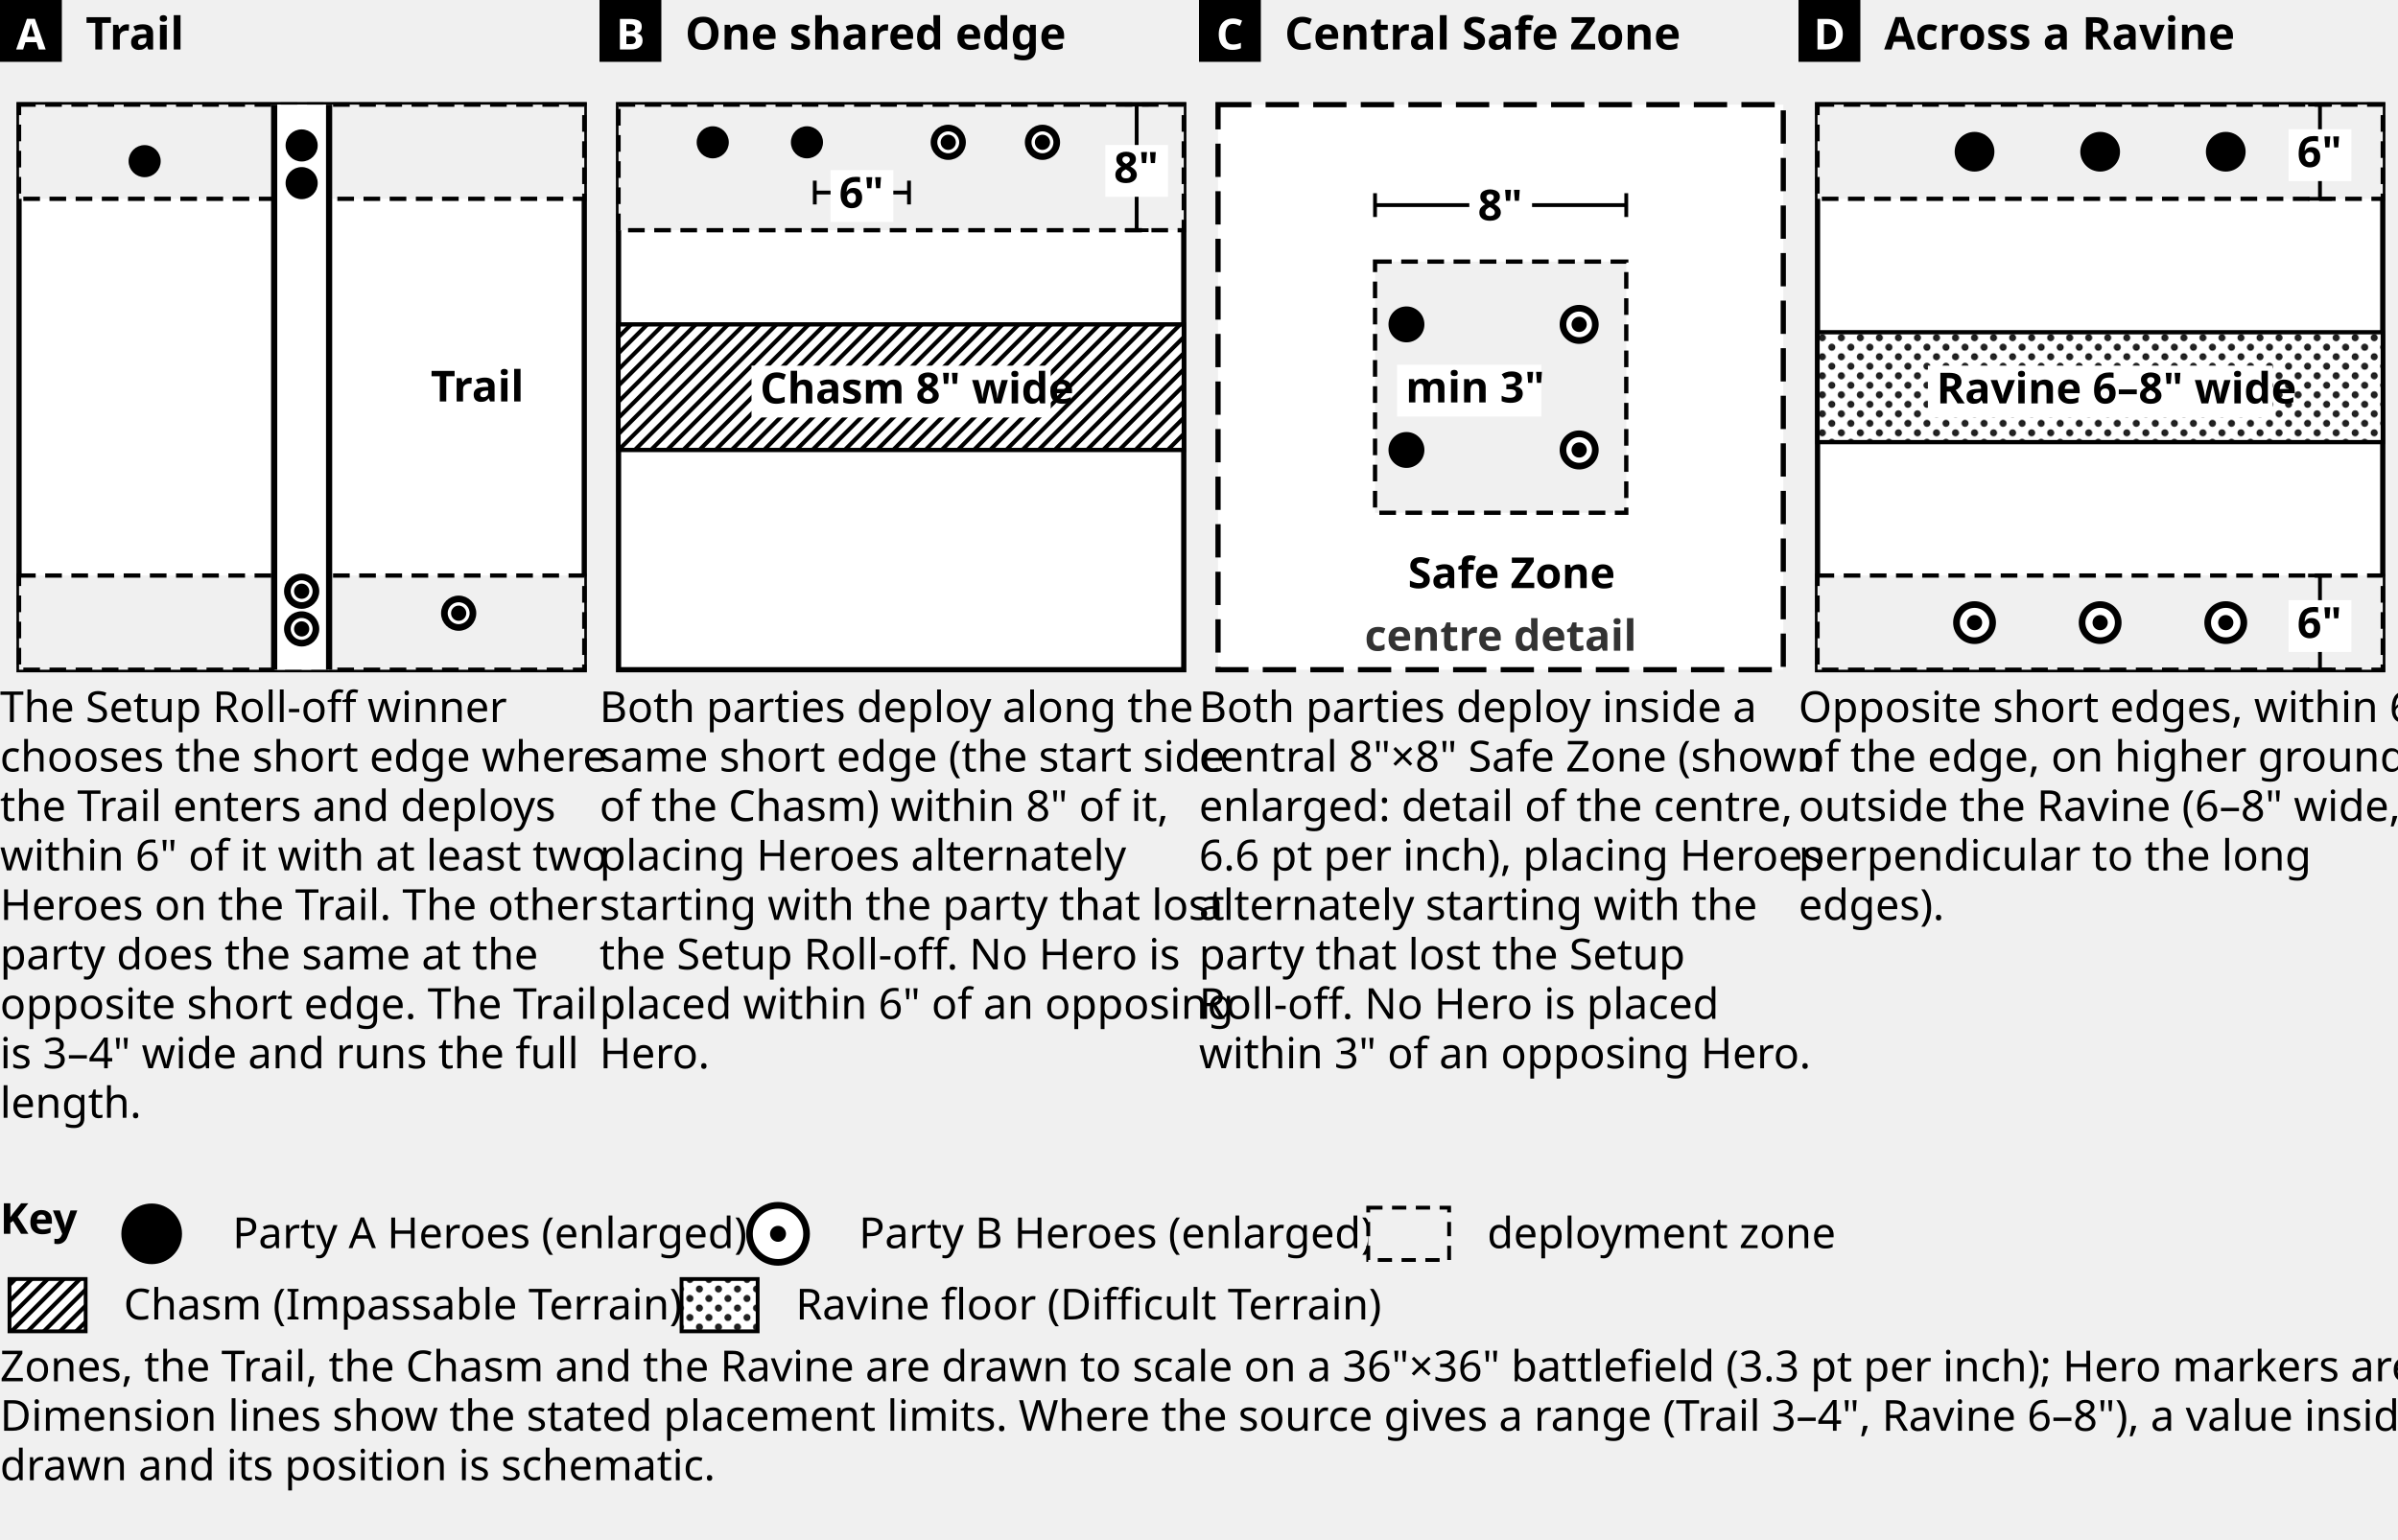
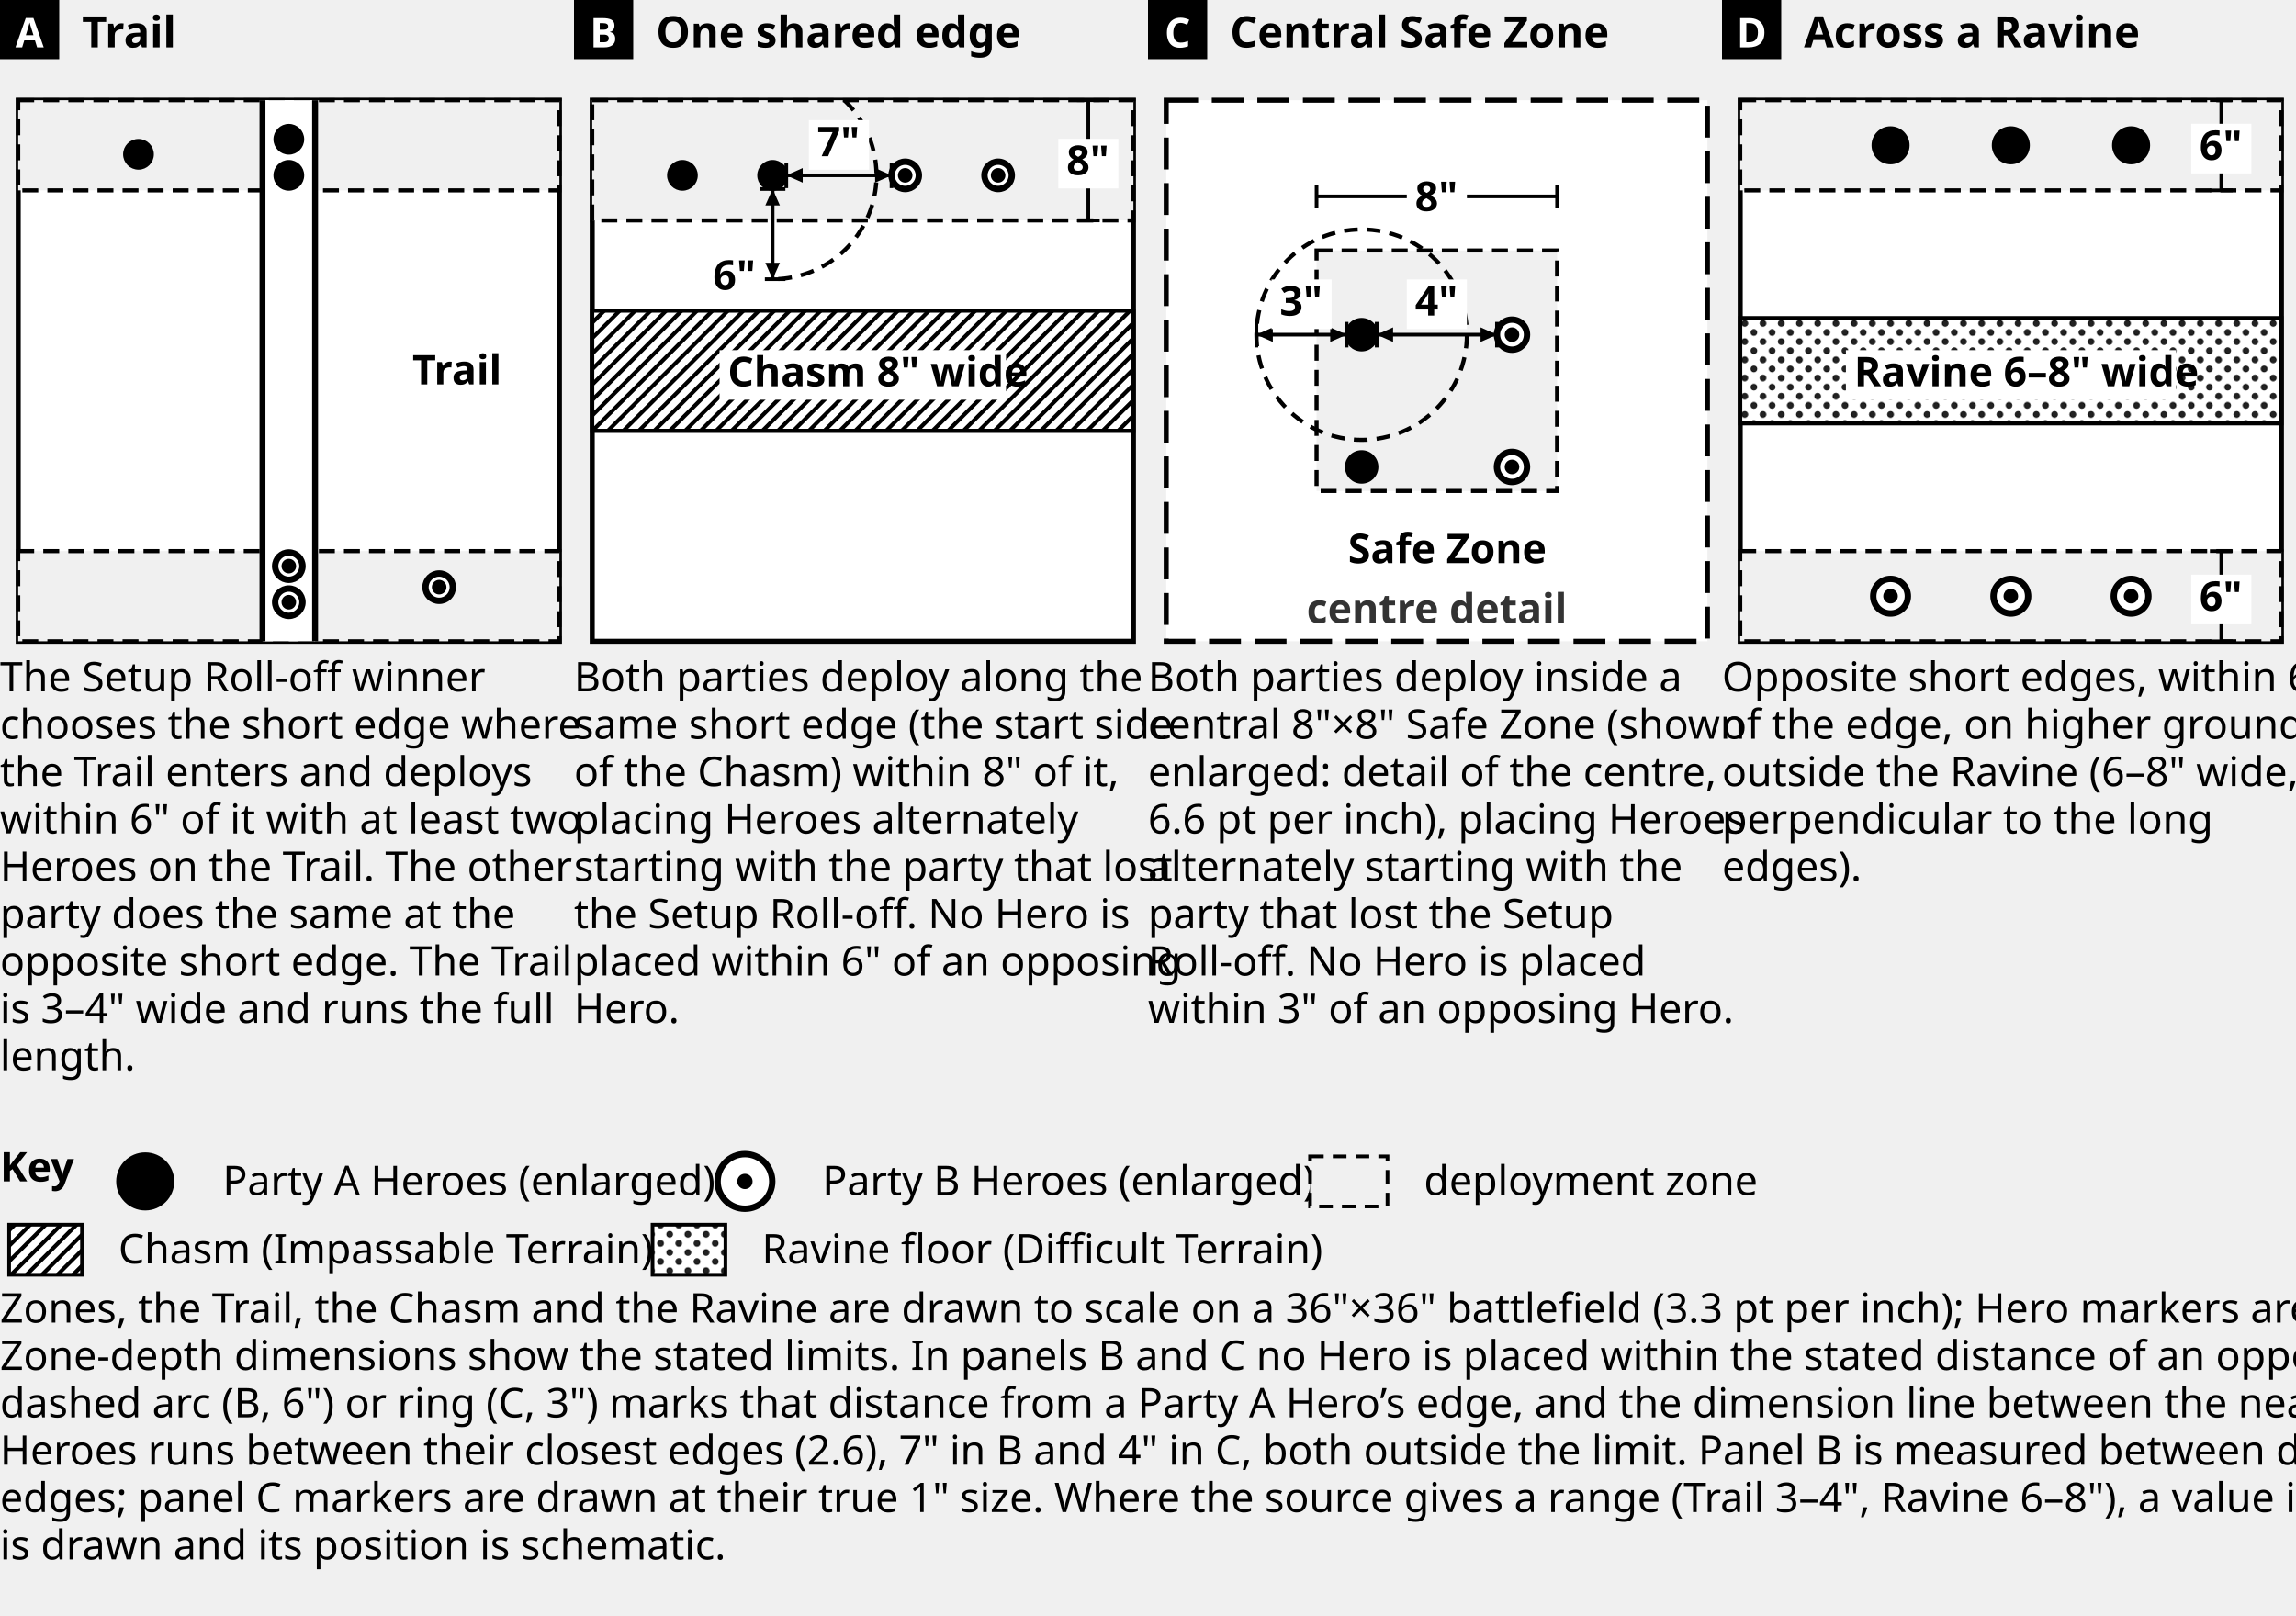
- <svg xmlns="http://www.w3.org/2000/svg" width="504pt" height="323.6pt" viewBox="0 0 504 323.6">
+ <svg xmlns="http://www.w3.org/2000/svg" width="504pt" height="354.8pt" viewBox="0 0 504 354.8">
  <defs>
    <pattern id="p-cover" width="5" height="5" patternUnits="userSpaceOnUse" patternTransform="rotate(45)">
      <rect width="5" height="5" fill="#fff" />
      <path d="M0 0.5H5M0.5 0V5" stroke="#444" stroke-width="0.7" fill="none" />
    </pattern>
    <pattern id="p-diff" width="4" height="4" patternUnits="userSpaceOnUse">
      <rect width="4" height="4" fill="#fff" />
      <circle cx="1" cy="1" r="0.75" fill="#222" />
      <circle cx="3" cy="3" r="0.75" fill="#222" />
    </pattern>
    <pattern id="p-imp" width="2.4" height="2.4" patternUnits="userSpaceOnUse" patternTransform="rotate(45)">
      <rect width="2.4" height="2.4" fill="#fff" />
      <path d="M0.4 0V2.4" stroke="#000" stroke-width="0.95" fill="none" />
    </pattern>
    <pattern id="p-mon" width="3.2" height="3.2" patternUnits="userSpaceOnUse" patternTransform="rotate(-45)">
      <rect width="3.2" height="3.2" fill="#fff" />
      <path d="M0.5 0V3.2" stroke="#000" stroke-width="1" fill="none" />
    </pattern>
    <pattern id="p-aoe" width="4" height="4" patternUnits="userSpaceOnUse" patternTransform="rotate(-45)">
      <rect width="4" height="4" fill="#fff" />
      <path d="M0.5 0V4" stroke="#777" stroke-width="1.4" fill="none" />
    </pattern>
  </defs>
  <rect x="0" y="0" width="13" height="13" fill="#000" />
  <text x="6.5" y="10.4" font-weight="700" font-family="'Source Sans 3'" font-size="9" fill="#fff" text-anchor="middle">A</text>
  <text x="18" y="10.4" font-weight="700" font-family="'Source Sans 3'" font-size="9.5" fill="#000">Trail</text>
  <rect x="4" y="22" width="118.8" height="118.8" fill="#fff" stroke="#000" stroke-width="1.1" />
  <rect x="4" y="22" width="118.8" height="19.8" fill="#f0f0f0" stroke="#000" stroke-width="0.9" stroke-dasharray="3.5 2" />
  <rect x="4" y="121" width="118.8" height="19.8" fill="#f0f0f0" stroke="#000" stroke-width="0.9" stroke-dasharray="3.5 2" />
  <rect x="57.62" y="22" width="11.55" height="118.8" fill="#fff" />
  <line x1="57.62" y1="22" x2="57.62" y2="140.8" stroke="#000" stroke-width="1.3" stroke-linecap="butt" />
  <line x1="69.17" y1="22" x2="69.17" y2="140.8" stroke="#000" stroke-width="1.3" stroke-linecap="butt" />
  <circle cx="63.4" cy="30.58" r="3" fill="#000" stroke="#000" stroke-width="0.75" />
  <circle cx="63.4" cy="38.5" r="3" fill="#000" stroke="#000" stroke-width="0.75" />
  <circle cx="30.4" cy="33.88" r="3" fill="#000" stroke="#000" stroke-width="0.75" />
  <circle cx="63.4" cy="132.22" r="3" fill="#fff" stroke="#000" stroke-width="1.4" />
  <circle cx="63.4" cy="132.22" r="1.6" fill="#000" />
  <circle cx="63.4" cy="124.3" r="3" fill="#fff" stroke="#000" stroke-width="1.4" />
  <circle cx="63.4" cy="124.3" r="1.6" fill="#000" />
  <circle cx="96.4" cy="128.92" r="3" fill="#fff" stroke="#000" stroke-width="1.4" />
  <circle cx="96.4" cy="128.92" r="1.6" fill="#000" />
  <rect x="88.71" y="76.48" width="21.99" height="10.89" fill="#fff" />
  <text x="90.51" y="84.4" font-weight="700" font-family="'Source Sans 3'" font-size="9" fill="#000">Trail</text>
  <text x="0" y="151.8" font-weight="400" font-family="'Source Sans 3'" font-size="9" fill="#000">The Setup Roll-off winner</text>
  <text x="0" y="162.2" font-weight="400" font-family="'Source Sans 3'" font-size="9" fill="#000">chooses the short edge where</text>
  <text x="0" y="172.6" font-weight="400" font-family="'Source Sans 3'" font-size="9" fill="#000">the Trail enters and deploys</text>
  <text x="0" y="183" font-weight="400" font-family="'Source Sans 3'" font-size="9" fill="#000">within 6" of it with at least two</text>
  <text x="0" y="193.4" font-weight="400" font-family="'Source Sans 3'" font-size="9" fill="#000">Heroes on the Trail. The other</text>
  <text x="0" y="203.8" font-weight="400" font-family="'Source Sans 3'" font-size="9" fill="#000">party does the same at the</text>
  <text x="0" y="214.2" font-weight="400" font-family="'Source Sans 3'" font-size="9" fill="#000">opposite short edge. The Trail</text>
  <text x="0" y="224.6" font-weight="400" font-family="'Source Sans 3'" font-size="9" fill="#000">is 3–4" wide and runs the full</text>
  <text x="0" y="235" font-weight="400" font-family="'Source Sans 3'" font-size="9" fill="#000">length.</text>
  <rect x="126" y="0" width="13" height="13" fill="#000" />
  <text x="132.5" y="10.4" font-weight="700" font-family="'Source Sans 3'" font-size="9" fill="#fff" text-anchor="middle">B</text>
  <text x="144" y="10.4" font-weight="700" font-family="'Source Sans 3'" font-size="9.5" fill="#000">One shared edge</text>
  <rect x="130" y="22" width="118.8" height="118.8" fill="#fff" stroke="#000" stroke-width="1.1" />
  <rect x="130" y="22" width="118.8" height="26.4" fill="#f0f0f0" stroke="#000" stroke-width="0.9" stroke-dasharray="3.5 2" />
  <rect x="130" y="68.2" width="118.8" height="26.4" fill="url(#p-imp)" stroke="#000" stroke-width="0.9" />
  <rect x="157.95" y="76.88" width="62.89" height="10.89" fill="#fff" />
  <text x="159.75" y="84.8" font-weight="700" font-family="'Source Sans 3'" font-size="9" fill="#000">Chasm 8" wide</text>
-   <circle cx="149.8" cy="29.92" r="3" fill="#000" stroke="#000" stroke-width="0.75" />
-   <circle cx="169.6" cy="29.92" r="3" fill="#000" stroke="#000" stroke-width="0.75" />
-   <circle cx="199.3" cy="29.92" r="3" fill="#fff" stroke="#000" stroke-width="1.4" />
-   <circle cx="199.3" cy="29.92" r="1.6" fill="#000" />
-   <circle cx="219.1" cy="29.92" r="3" fill="#fff" stroke="#000" stroke-width="1.4" />
-   <circle cx="219.1" cy="29.92" r="1.6" fill="#000" />
-   <line x1="171.25" y1="40.48" x2="191.05" y2="40.48" stroke="#000" stroke-width="0.8" stroke-linecap="butt" />
-   <line x1="171.25" y1="37.98" x2="171.25" y2="42.98" stroke="#000" stroke-width="0.8" stroke-linecap="butt" />
-   <line x1="191.05" y1="37.98" x2="191.05" y2="42.98" stroke="#000" stroke-width="0.8" stroke-linecap="butt" />
-   <rect x="174.56" y="35.76" width="13.19" height="10.89" fill="#fff" />
-   <text x="176.36" y="43.68" font-weight="700" font-family="'Source Sans 3'" font-size="9" fill="#000">6"</text>
+   <circle cx="149.8" cy="38.5" r="3" fill="#000" stroke="#000" stroke-width="0.75" />
+   <circle cx="169.6" cy="38.5" r="3" fill="#000" stroke="#000" stroke-width="0.75" />
+   <circle cx="198.7" cy="38.5" r="3" fill="#fff" stroke="#000" stroke-width="1.4" />
+   <circle cx="198.7" cy="38.5" r="1.6" fill="#000" />
+   <circle cx="219.1" cy="38.5" r="3" fill="#fff" stroke="#000" stroke-width="1.4" />
+   <circle cx="219.1" cy="38.5" r="1.6" fill="#000" />
+   <path d="M 185.33 22 A 22.8 22.8 0 0 1 169.6 61.3" fill="none" stroke="#000" stroke-width="0.9" stroke-linecap="butt" stroke-linejoin="round" stroke-dasharray="3 2" />
+   <line x1="169.6" y1="41.5" x2="169.6" y2="61.3" stroke="#000" stroke-width="0.8" stroke-linecap="butt" />
+   <polygon points="169.6,41.5 171.2,45.1 168,45.1" fill="#000" />
+   <line x1="172.4" y1="41.5" x2="166.8" y2="41.5" stroke="#000" stroke-width="0.8" stroke-linecap="butt" />
+   <polygon points="169.6,61.3 168,57.7 171.2,57.7" fill="#000" />
+   <line x1="166.8" y1="61.3" x2="172.4" y2="61.3" stroke="#000" stroke-width="0.8" stroke-linecap="butt" />
+   <rect x="154.71" y="55.68" width="13.19" height="10.89" fill="#fff" />
+   <text x="156.51" y="63.6" font-weight="700" font-family="'Source Sans 3'" font-size="9" fill="#000">6"</text>
+   <line x1="172.6" y1="38.5" x2="195.7" y2="38.5" stroke="#000" stroke-width="0.8" stroke-linecap="butt" />
+   <polygon points="172.6,38.5 176.2,36.9 176.2,40.1" fill="#000" />
+   <line x1="172.6" y1="35.7" x2="172.6" y2="41.3" stroke="#000" stroke-width="0.8" stroke-linecap="butt" />
+   <polygon points="195.7,38.5 192.1,40.1 192.1,36.9" fill="#000" />
+   <line x1="195.7" y1="41.3" x2="195.7" y2="35.7" stroke="#000" stroke-width="0.8" stroke-linecap="butt" />
+   <rect x="177.56" y="26.38" width="13.19" height="10.89" fill="#fff" />
+   <text x="179.36" y="34.3" font-weight="700" font-family="'Source Sans 3'" font-size="9" fill="#000">7"</text>
  <line x1="238.9" y1="22" x2="238.9" y2="48.4" stroke="#000" stroke-width="0.8" stroke-linecap="butt" />
  <line x1="236.4" y1="22" x2="241.4" y2="22" stroke="#000" stroke-width="0.8" stroke-linecap="butt" />
  <line x1="236.4" y1="48.4" x2="241.4" y2="48.4" stroke="#000" stroke-width="0.8" stroke-linecap="butt" />
  <rect x="232.31" y="30.48" width="13.19" height="10.89" fill="#fff" />
  <text x="234.11" y="38.4" font-weight="700" font-family="'Source Sans 3'" font-size="9" fill="#000">8"</text>
  <text x="126" y="151.8" font-weight="400" font-family="'Source Sans 3'" font-size="9" fill="#000">Both parties deploy along the</text>
  <text x="126" y="162.2" font-weight="400" font-family="'Source Sans 3'" font-size="9" fill="#000">same short edge (the start side</text>
  <text x="126" y="172.6" font-weight="400" font-family="'Source Sans 3'" font-size="9" fill="#000">of the Chasm) within 8" of it,</text>
  <text x="126" y="183" font-weight="400" font-family="'Source Sans 3'" font-size="9" fill="#000">placing Heroes alternately</text>
  <text x="126" y="193.4" font-weight="400" font-family="'Source Sans 3'" font-size="9" fill="#000">starting with the party that lost</text>
  <text x="126" y="203.8" font-weight="400" font-family="'Source Sans 3'" font-size="9" fill="#000">the Setup Roll-off. No Hero is</text>
  <text x="126" y="214.2" font-weight="400" font-family="'Source Sans 3'" font-size="9" fill="#000">placed within 6" of an opposing</text>
  <text x="126" y="224.6" font-weight="400" font-family="'Source Sans 3'" font-size="9" fill="#000">Hero.</text>
  <rect x="252" y="0" width="13" height="13" fill="#000" />
  <text x="258.5" y="10.4" font-weight="700" font-family="'Source Sans 3'" font-size="9" fill="#fff" text-anchor="middle">C</text>
  <text x="270" y="10.4" font-weight="700" font-family="'Source Sans 3'" font-size="9.5" fill="#000">Central Safe Zone</text>
  <rect x="256" y="22" width="118.8" height="118.8" fill="#fff" stroke="#000" stroke-width="1.1" stroke-dasharray="7 3" />
  <rect x="289" y="55" width="52.8" height="52.8" fill="#f0f0f0" stroke="#000" stroke-width="0.9" stroke-dasharray="3.5 2" />
-   <circle cx="295.6" cy="68.2" r="3.4" fill="#000" stroke="#000" stroke-width="0.75" />
-   <circle cx="295.6" cy="94.6" r="3.4" fill="#000" stroke="#000" stroke-width="0.75" />
-   <circle cx="331.9" cy="68.2" r="3.4" fill="#fff" stroke="#000" stroke-width="1.4" />
-   <circle cx="331.9" cy="68.2" r="1.6" fill="#000" />
-   <circle cx="331.9" cy="94.6" r="3.4" fill="#fff" stroke="#000" stroke-width="1.4" />
-   <circle cx="331.9" cy="94.6" r="1.6" fill="#000" />
-   <line x1="298.9" y1="81.4" x2="318.7" y2="81.4" stroke="#000" stroke-width="0.8" stroke-linecap="butt" />
-   <line x1="298.9" y1="78.9" x2="298.9" y2="83.9" stroke="#000" stroke-width="0.8" stroke-linecap="butt" />
-   <line x1="318.7" y1="78.9" x2="318.7" y2="83.9" stroke="#000" stroke-width="0.8" stroke-linecap="butt" />
-   <rect x="293.63" y="76.68" width="30.33" height="10.89" fill="#fff" />
-   <text x="295.43" y="84.6" font-weight="700" font-family="'Source Sans 3'" font-size="9" fill="#000">min 3"</text>
+   <circle cx="298.9" cy="73.48" r="23.1" fill="none" stroke="#000" stroke-width="0.9" stroke-dasharray="3 2" />
+   <circle cx="298.9" cy="73.48" r="3.3" fill="#000" stroke="#000" stroke-width="0.75" />
+   <circle cx="298.9" cy="102.52" r="3.3" fill="#000" stroke="#000" stroke-width="0.75" />
+   <circle cx="331.9" cy="73.48" r="3.3" fill="#fff" stroke="#000" stroke-width="1.4" />
+   <circle cx="331.9" cy="73.48" r="1.6" fill="#000" />
+   <circle cx="331.9" cy="102.52" r="3.3" fill="#fff" stroke="#000" stroke-width="1.4" />
+   <circle cx="331.9" cy="102.52" r="1.6" fill="#000" />
+   <line x1="295.6" y1="73.48" x2="275.8" y2="73.48" stroke="#000" stroke-width="0.8" stroke-linecap="butt" />
+   <polygon points="295.6,73.48 292,75.08 292,71.88" fill="#000" />
+   <line x1="295.6" y1="76.28" x2="295.6" y2="70.68" stroke="#000" stroke-width="0.8" stroke-linecap="butt" />
+   <polygon points="275.8,73.48 279.4,71.88 279.4,75.08" fill="#000" />
+   <line x1="275.8" y1="70.68" x2="275.8" y2="76.28" stroke="#000" stroke-width="0.8" stroke-linecap="butt" />
+   <rect x="279.11" y="61.36" width="13.19" height="10.89" fill="#fff" />
+   <text x="280.91" y="69.28" font-weight="700" font-family="'Source Sans 3'" font-size="9" fill="#000">3"</text>
+   <line x1="302.2" y1="73.48" x2="328.6" y2="73.48" stroke="#000" stroke-width="0.8" stroke-linecap="butt" />
+   <polygon points="302.2,73.48 305.8,71.88 305.8,75.08" fill="#000" />
+   <line x1="302.2" y1="70.68" x2="302.2" y2="76.28" stroke="#000" stroke-width="0.8" stroke-linecap="butt" />
+   <polygon points="328.6,73.48 325,75.08 325,71.88" fill="#000" />
+   <line x1="328.6" y1="76.28" x2="328.6" y2="70.68" stroke="#000" stroke-width="0.8" stroke-linecap="butt" />
+   <rect x="308.81" y="61.36" width="13.19" height="10.89" fill="#fff" />
+   <text x="310.61" y="69.28" font-weight="700" font-family="'Source Sans 3'" font-size="9" fill="#000">4"</text>
  <text x="315.4" y="136.8" font-weight="600" font-family="'Source Sans 3'" font-size="9" fill="#333" text-anchor="middle">centre detail</text>
  <line x1="289" y1="43.12" x2="341.8" y2="43.12" stroke="#000" stroke-width="0.8" stroke-linecap="butt" />
  <line x1="289" y1="40.62" x2="289" y2="45.62" stroke="#000" stroke-width="0.8" stroke-linecap="butt" />
  <line x1="341.8" y1="40.62" x2="341.8" y2="45.62" stroke="#000" stroke-width="0.8" stroke-linecap="butt" />
  <rect x="308.81" y="38.4" width="13.19" height="10.89" fill="#fff" />
  <text x="310.61" y="46.32" font-weight="700" font-family="'Source Sans 3'" font-size="9" fill="#000">8"</text>
  <rect x="294.12" y="115.72" width="42.55" height="10.89" fill="#fff" />
  <text x="295.92" y="123.64" font-weight="700" font-family="'Source Sans 3'" font-size="9" fill="#000">Safe Zone</text>
  <text x="252" y="151.8" font-weight="400" font-family="'Source Sans 3'" font-size="9" fill="#000">Both parties deploy inside a</text>
  <text x="252" y="162.2" font-weight="400" font-family="'Source Sans 3'" font-size="9" fill="#000">central 8"×8" Safe Zone (shown</text>
  <text x="252" y="172.6" font-weight="400" font-family="'Source Sans 3'" font-size="9" fill="#000">enlarged: detail of the centre,</text>
  <text x="252" y="183" font-weight="400" font-family="'Source Sans 3'" font-size="9" fill="#000">6.6 pt per inch), placing Heroes</text>
  <text x="252" y="193.4" font-weight="400" font-family="'Source Sans 3'" font-size="9" fill="#000">alternately starting with the</text>
  <text x="252" y="203.8" font-weight="400" font-family="'Source Sans 3'" font-size="9" fill="#000">party that lost the Setup</text>
  <text x="252" y="214.2" font-weight="400" font-family="'Source Sans 3'" font-size="9" fill="#000">Roll-off. No Hero is placed</text>
  <text x="252" y="224.6" font-weight="400" font-family="'Source Sans 3'" font-size="9" fill="#000">within 3" of an opposing Hero.</text>
  <rect x="378" y="0" width="13" height="13" fill="#000" />
  <text x="384.5" y="10.4" font-weight="700" font-family="'Source Sans 3'" font-size="9" fill="#fff" text-anchor="middle">D</text>
  <text x="396" y="10.4" font-weight="700" font-family="'Source Sans 3'" font-size="9.5" fill="#000">Across a Ravine</text>
  <rect x="382" y="22" width="118.8" height="118.8" fill="#fff" stroke="#000" stroke-width="1.1" />
  <rect x="382" y="22" width="118.8" height="19.8" fill="#f0f0f0" stroke="#000" stroke-width="0.9" stroke-dasharray="3.5 2" />
  <rect x="382" y="121" width="118.8" height="19.8" fill="#f0f0f0" stroke="#000" stroke-width="0.9" stroke-dasharray="3.5 2" />
  <rect x="382" y="69.85" width="118.8" height="23.1" fill="url(#p-diff)" stroke="#000" stroke-width="0.9" />
  <rect x="405.2" y="76.88" width="72.41" height="10.89" fill="#fff" />
  <text x="407" y="84.8" font-weight="700" font-family="'Source Sans 3'" font-size="9" fill="#000">Ravine 6–8" wide</text>
  <circle cx="415" cy="31.9" r="3.8" fill="#000" stroke="#000" stroke-width="0.75" />
  <circle cx="441.4" cy="31.9" r="3.8" fill="#000" stroke="#000" stroke-width="0.75" />
  <circle cx="467.8" cy="31.9" r="3.8" fill="#000" stroke="#000" stroke-width="0.75" />
  <circle cx="415" cy="130.9" r="3.8" fill="#fff" stroke="#000" stroke-width="1.4" />
  <circle cx="415" cy="130.9" r="1.6" fill="#000" />
  <circle cx="441.4" cy="130.9" r="3.8" fill="#fff" stroke="#000" stroke-width="1.4" />
  <circle cx="441.4" cy="130.9" r="1.6" fill="#000" />
  <circle cx="467.8" cy="130.9" r="3.8" fill="#fff" stroke="#000" stroke-width="1.4" />
  <circle cx="467.8" cy="130.9" r="1.6" fill="#000" />
  <line x1="487.6" y1="22" x2="487.6" y2="41.8" stroke="#000" stroke-width="0.8" stroke-linecap="butt" />
  <line x1="485.1" y1="22" x2="490.1" y2="22" stroke="#000" stroke-width="0.8" stroke-linecap="butt" />
  <line x1="485.1" y1="41.8" x2="490.1" y2="41.8" stroke="#000" stroke-width="0.8" stroke-linecap="butt" />
  <rect x="481.01" y="27.18" width="13.19" height="10.89" fill="#fff" />
  <text x="482.81" y="35.1" font-weight="700" font-family="'Source Sans 3'" font-size="9" fill="#000">6"</text>
  <line x1="487.6" y1="121" x2="487.6" y2="140.8" stroke="#000" stroke-width="0.8" stroke-linecap="butt" />
  <line x1="485.1" y1="121" x2="490.1" y2="121" stroke="#000" stroke-width="0.8" stroke-linecap="butt" />
  <line x1="485.1" y1="140.8" x2="490.1" y2="140.8" stroke="#000" stroke-width="0.8" stroke-linecap="butt" />
  <rect x="481.01" y="126.18" width="13.19" height="10.89" fill="#fff" />
  <text x="482.81" y="134.1" font-weight="700" font-family="'Source Sans 3'" font-size="9" fill="#000">6"</text>
  <text x="378" y="151.8" font-weight="400" font-family="'Source Sans 3'" font-size="9" fill="#000">Opposite short edges, within 6"</text>
  <text x="378" y="162.2" font-weight="400" font-family="'Source Sans 3'" font-size="9" fill="#000">of the edge, on higher ground</text>
  <text x="378" y="172.6" font-weight="400" font-family="'Source Sans 3'" font-size="9" fill="#000">outside the Ravine (6–8" wide,</text>
  <text x="378" y="183" font-weight="400" font-family="'Source Sans 3'" font-size="9" fill="#000">perpendicular to the long</text>
  <text x="378" y="193.4" font-weight="400" font-family="'Source Sans 3'" font-size="9" fill="#000">edges).</text>
  <text x="0" y="259.4" font-weight="700" font-family="'Source Sans 3'" font-size="9" fill="#000">Key</text>
  <circle cx="31.88" cy="259.4" r="6" fill="#000" stroke="#000" stroke-width="0.75" />
  <text x="48.88" y="262.4" font-weight="400" font-family="'Source Sans 3'" font-size="9" fill="#000">Party A Heroes (enlarged)</text>
  <circle cx="163.52" cy="259.4" r="6" fill="#fff" stroke="#000" stroke-width="1.4" />
  <circle cx="163.52" cy="259.4" r="1.68" fill="#000" />
  <text x="180.52" y="262.4" font-weight="400" font-family="'Source Sans 3'" font-size="9" fill="#000">Party B Heroes (enlarged)</text>
  <rect x="287.57" y="253.9" width="17" height="11" fill="#f0f0f0" stroke="#000" stroke-width="0.8" stroke-dasharray="3 2" />
  <text x="312.57" y="262.4" font-weight="400" font-family="'Source Sans 3'" font-size="9" fill="#000">deployment zone</text>
  <rect x="2" y="268.9" width="16" height="11" fill="url(#p-imp)" stroke="#000" stroke-width="0.8" />
  <text x="26" y="277.4" font-weight="400" font-family="'Source Sans 3'" font-size="9" fill="#000">Chasm (Impassable Terrain)</text>
  <rect x="143.24" y="268.9" width="16" height="11" fill="url(#p-diff)" stroke="#000" stroke-width="0.8" />
  <text x="167.24" y="277.4" font-weight="400" font-family="'Source Sans 3'" font-size="9" fill="#000">Ravine floor (Difficult Terrain)</text>
  <text x="0" y="290.4" font-weight="400" font-family="'Source Sans 3'" font-size="9" fill="#000">Zones, the Trail, the Chasm and the Ravine are drawn to scale on a 36"×36" battlefield (3.3 pt per inch); Hero markers are enlarged.</text>
-   <text x="0" y="300.8" font-weight="400" font-family="'Source Sans 3'" font-size="9" fill="#000">Dimension lines show the stated placement limits. Where the source gives a range (Trail 3–4", Ravine 6–8"), a value inside the range is</text>
-   <text x="0" y="311.2" font-weight="400" font-family="'Source Sans 3'" font-size="9" fill="#000">drawn and its position is schematic.</text>
+   <text x="0" y="300.8" font-weight="400" font-family="'Source Sans 3'" font-size="9" fill="#000">Zone-depth dimensions show the stated limits. In panels B and C no Hero is placed within the stated distance of an opposing Hero: the</text>
+   <text x="0" y="311.2" font-weight="400" font-family="'Source Sans 3'" font-size="9" fill="#000">dashed arc (B, 6") or ring (C, 3") marks that distance from a Party A Hero’s edge, and the dimension line between the nearest opposing</text>
+   <text x="0" y="321.6" font-weight="400" font-family="'Source Sans 3'" font-size="9" fill="#000">Heroes runs between their closest edges (2.6), 7" in B and 4" in C, both outside the limit. Panel B is measured between drawn marker</text>
+   <text x="0" y="332" font-weight="400" font-family="'Source Sans 3'" font-size="9" fill="#000">edges; panel C markers are drawn at their true 1" size. Where the source gives a range (Trail 3–4", Ravine 6–8"), a value inside the range</text>
+   <text x="0" y="342.4" font-weight="400" font-family="'Source Sans 3'" font-size="9" fill="#000">is drawn and its position is schematic.</text>
</svg>
